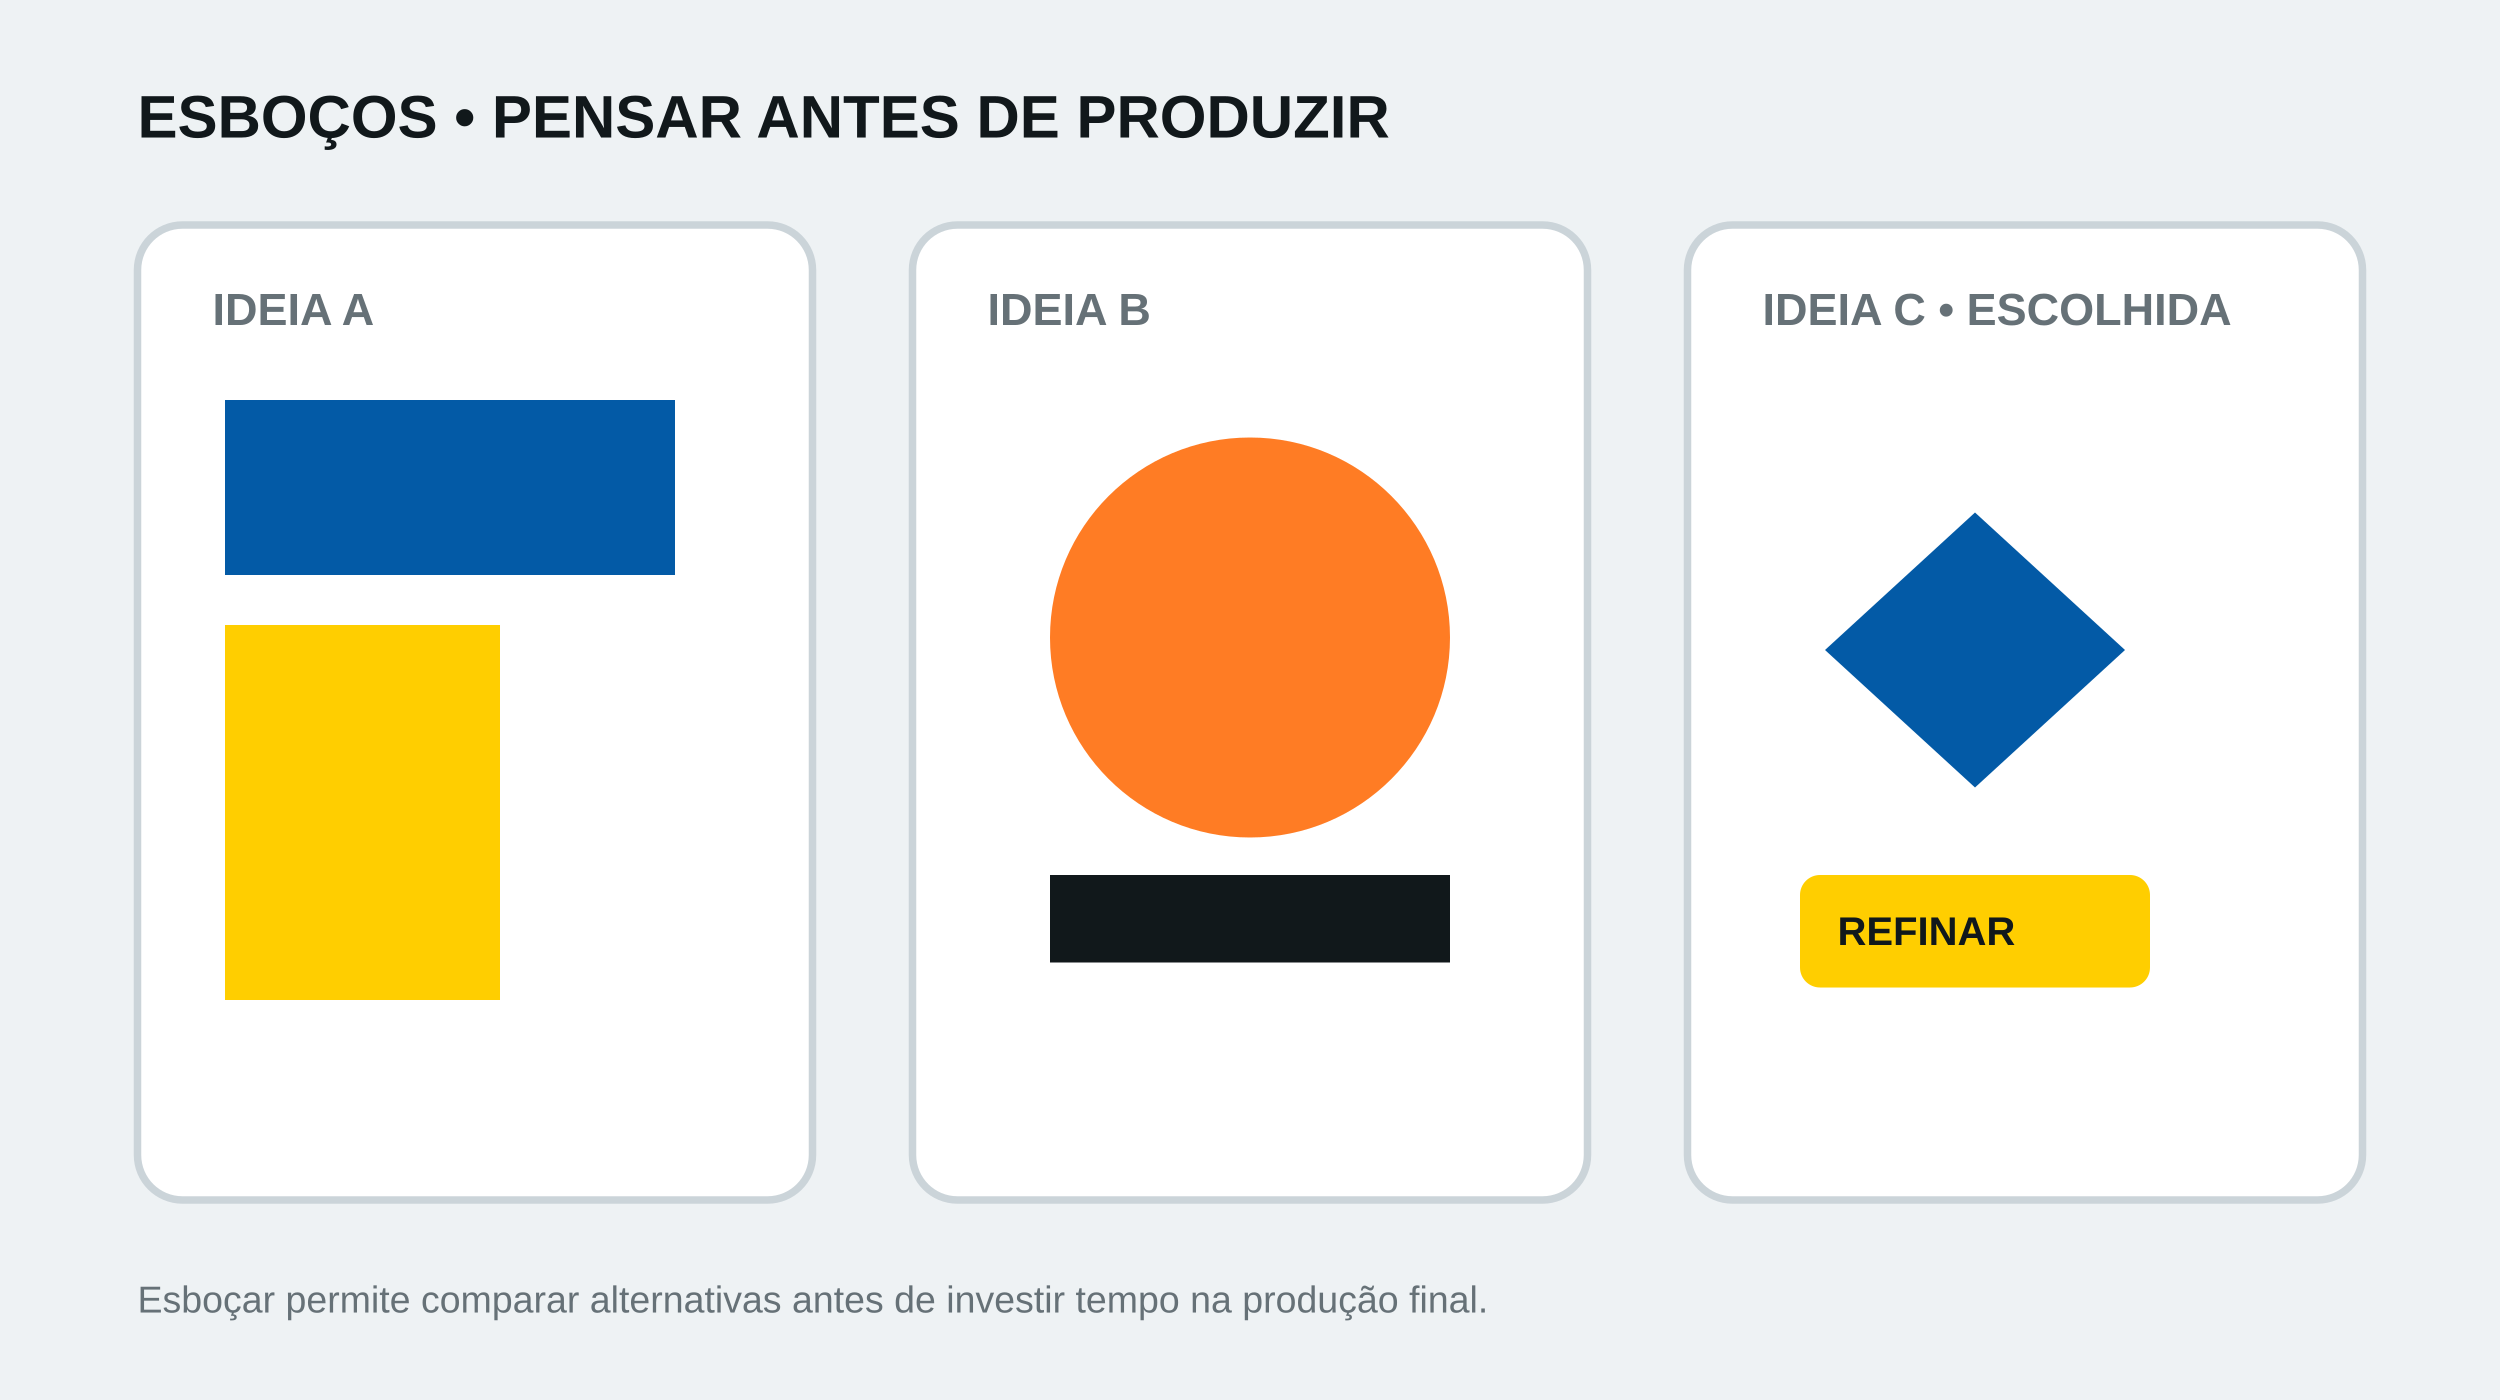
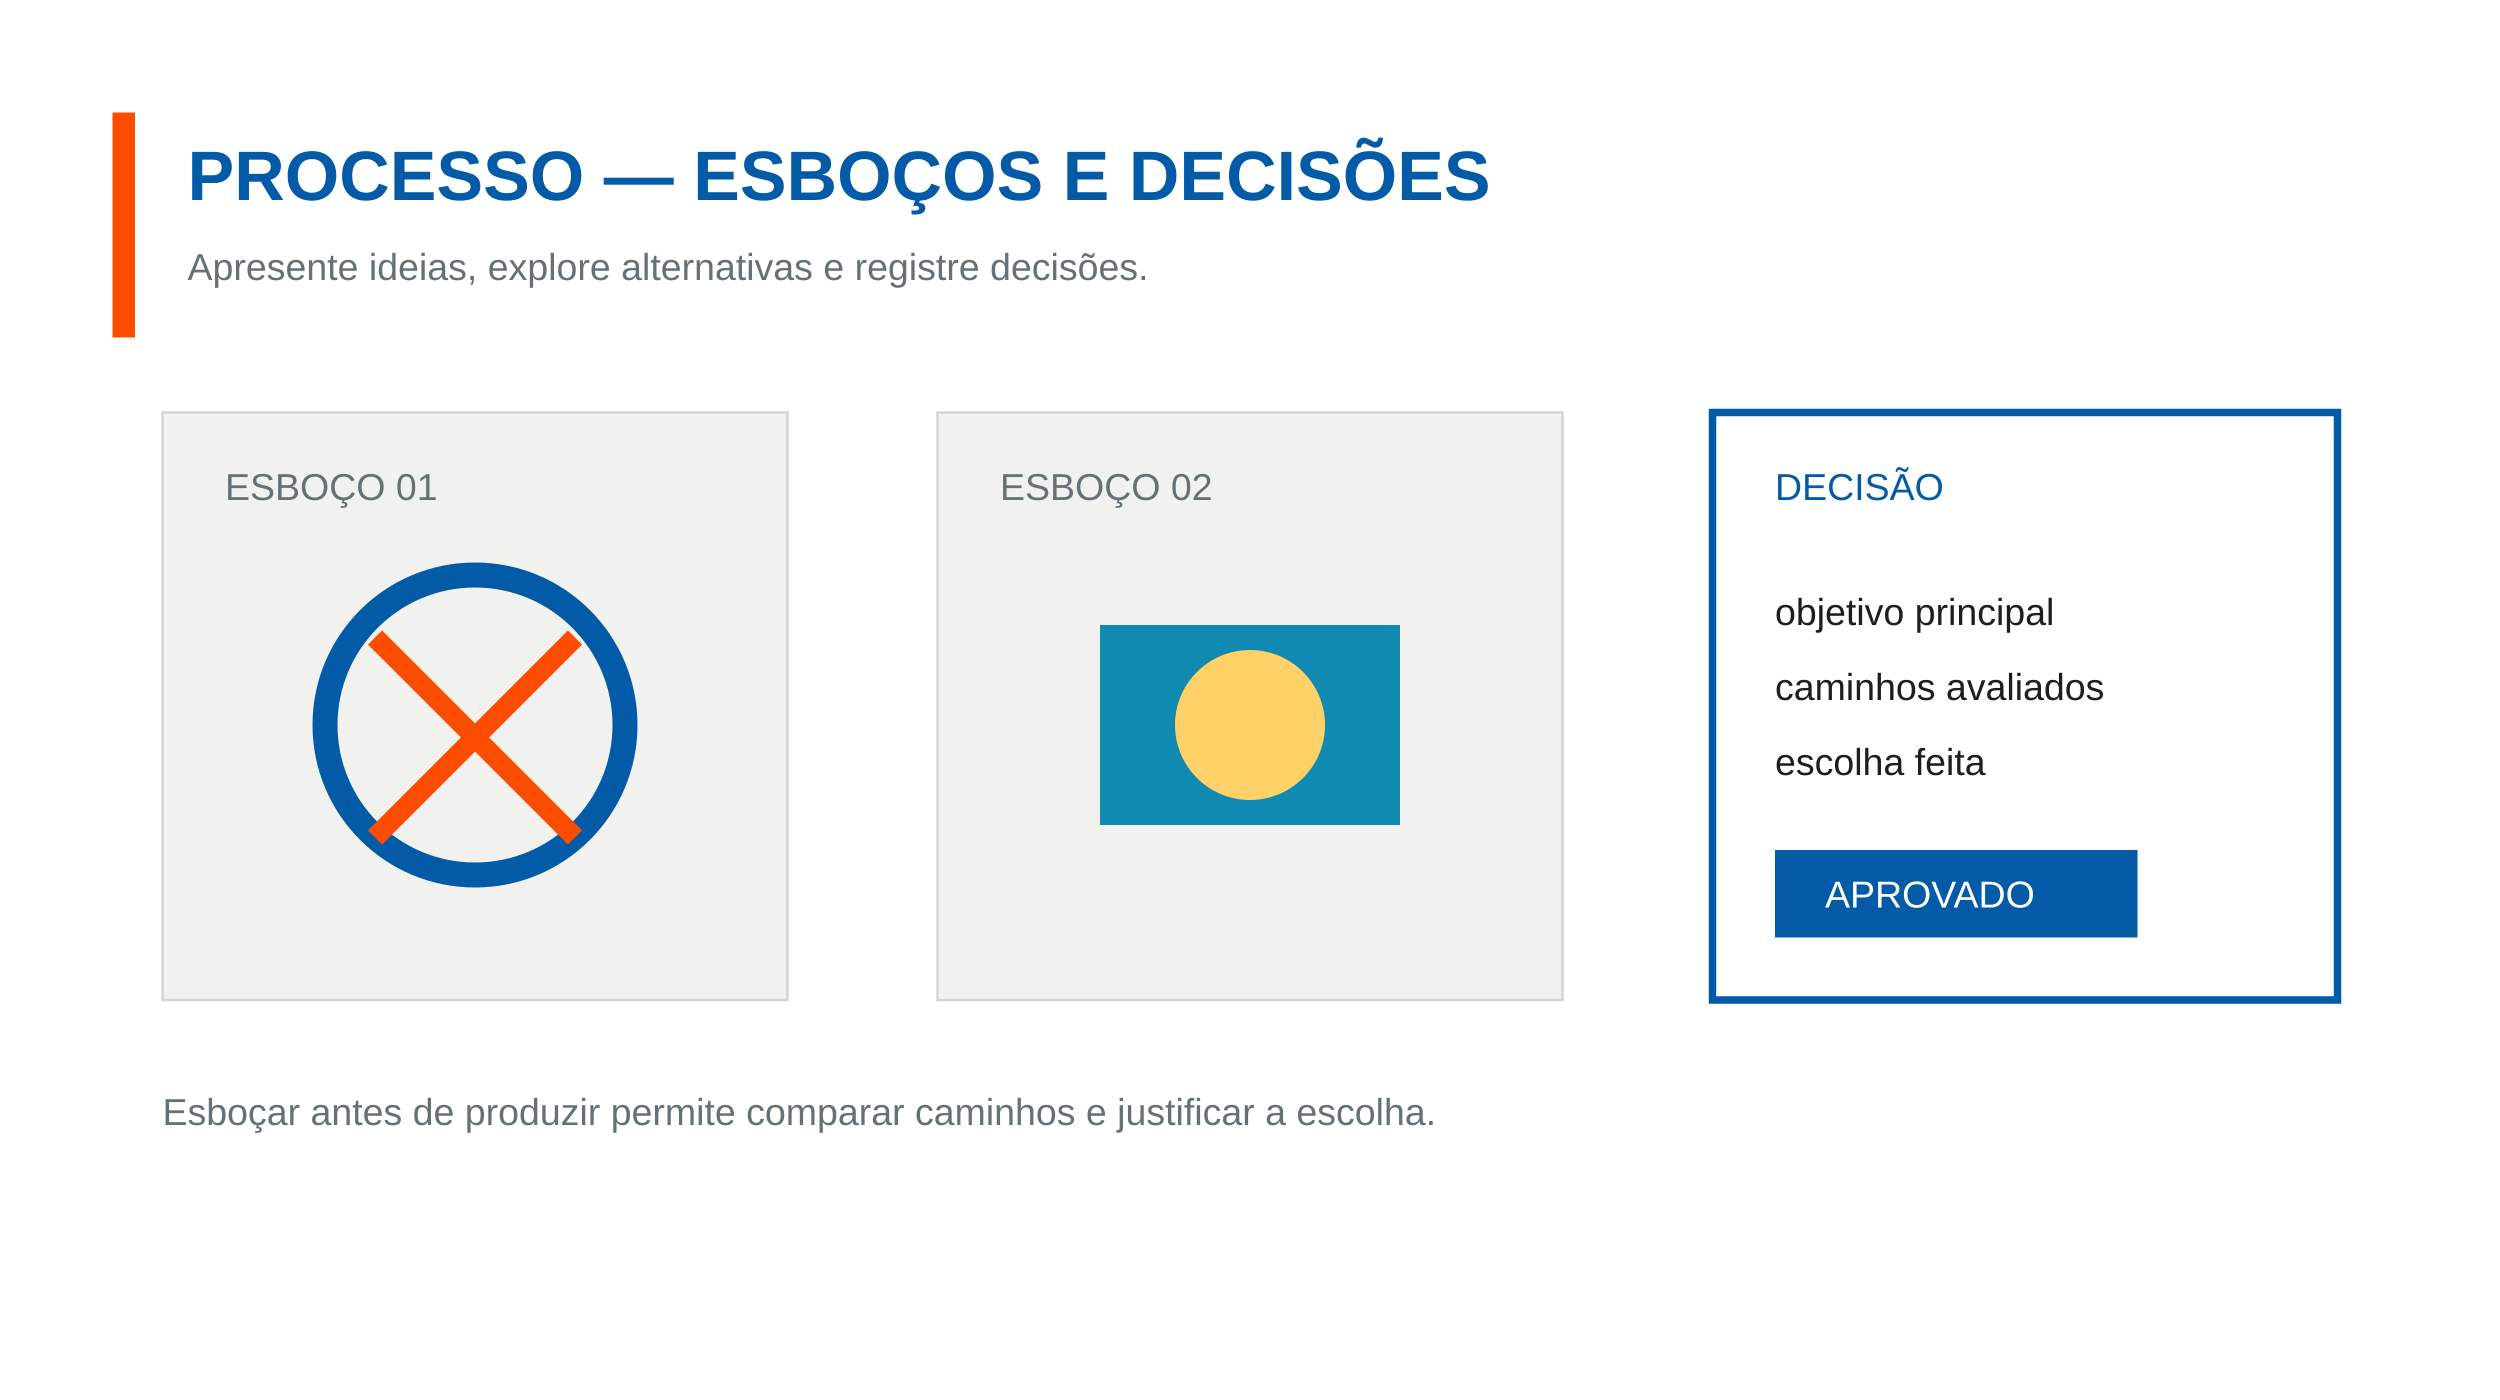
<svg xmlns="http://www.w3.org/2000/svg" viewBox="0 0 1000 560">
-   <rect width="1000" height="560" fill="#eef2f4" />
-   <text x="55" y="55" font-family="Arial" font-size="24" font-weight="700" fill="#11181b">ESBOÇOS • PENSAR ANTES DE PRODUZIR</text>
-   <g fill="#fff" stroke="#cbd4d9" stroke-width="3">
-     <rect x="55" y="90" width="270" height="390" rx="18" />
-     <rect x="365" y="90" width="270" height="390" rx="18" />
-     <rect x="675" y="90" width="270" height="390" rx="18" />
+   <style>text{font-family:Arial,sans-serif}.title{font-size:28px;font-weight:700}.small{font-size:15px}.blue{fill:#035aa6}.orange{fill:#ff4d00}.red{fill:#d12353}.ink{fill:#1e1e1e}.muted{fill:#667177}</style>
+   <rect width="1000" height="560" fill="#fff" />
+   <rect x="45" y="45" width="9" height="90" class="orange" />
+   <text x="75" y="80" class="title blue">PROCESSO — ESBOÇOS E DECISÕES</text>
+   <text x="75" y="112" class="small muted">Apresente ideias, explore alternativas e registre decisões.</text>
+   <g transform="translate(65 165)">
+     <rect width="250" height="235" fill="#f1f2ef" stroke="#cfd6da" />
+     <text x="25" y="35" class="small muted">ESBOÇO 01</text>
+     <circle cx="125" cy="125" r="60" fill="none" stroke="#035aa6" stroke-width="10" />
+     <path d="M85 170 L165 90 M165 170 L85 90" stroke="#ff4d00" stroke-width="8" />
  </g>
-   <text x="85" y="130" font-family="Arial" font-size="18" font-weight="700" fill="#667177">IDEIA A</text>
-   <rect x="90" y="160" width="180" height="70" fill="#035aa6" />
-   <rect x="90" y="250" width="110" height="150" fill="#ffce00" />
-   <text x="395" y="130" font-family="Arial" font-size="18" font-weight="700" fill="#667177">IDEIA B</text>
-   <circle cx="500" cy="255" r="80" fill="#ff7c24" />
-   <rect x="420" y="350" width="160" height="35" fill="#11181b" />
-   <text x="705" y="130" font-family="Arial" font-size="18" font-weight="700" fill="#667177">IDEIA C • ESCOLHIDA</text>
-   <path d="M730 260 L790 205 L850 260 L790 315 Z" fill="#035aa6" />
-   <rect x="720" y="350" width="140" height="45" rx="8" fill="#ffce00" />
-   <text x="735" y="378" font-family="Arial" font-size="16" font-weight="700" fill="#11181b">REFINAR</text>
-   <text x="55" y="525" font-family="Arial" font-size="15" fill="#667177">Esboçar permite comparar alternativas antes de investir tempo na produção final.</text>
+   <g transform="translate(375 165)">
+     <rect width="250" height="235" fill="#f1f2ef" stroke="#cfd6da" />
+     <text x="25" y="35" class="small muted">ESBOÇO 02</text>
+     <rect x="65" y="85" width="120" height="80" fill="#118AB2" />
+     <circle cx="125" cy="125" r="30" fill="#FFD166" />
+   </g>
+   <g transform="translate(685 165)">
+     <rect width="250" height="235" fill="#fff" stroke="#035aa6" stroke-width="3" />
+     <text x="25" y="35" class="small blue">DECISÃO</text>
+     <text x="25" y="85" class="small ink">objetivo principal</text>
+     <text x="25" y="115" class="small ink">caminhos avaliados</text>
+     <text x="25" y="145" class="small ink">escolha feita</text>
+     <rect x="25" y="175" width="145" height="35" class="blue" />
+     <text x="45" y="198" fill="#fff" class="small">APROVADO</text>
+   </g>
+   <text x="65" y="450" class="small muted">Esboçar antes de produzir permite comparar caminhos e justificar a escolha.</text>
</svg>
